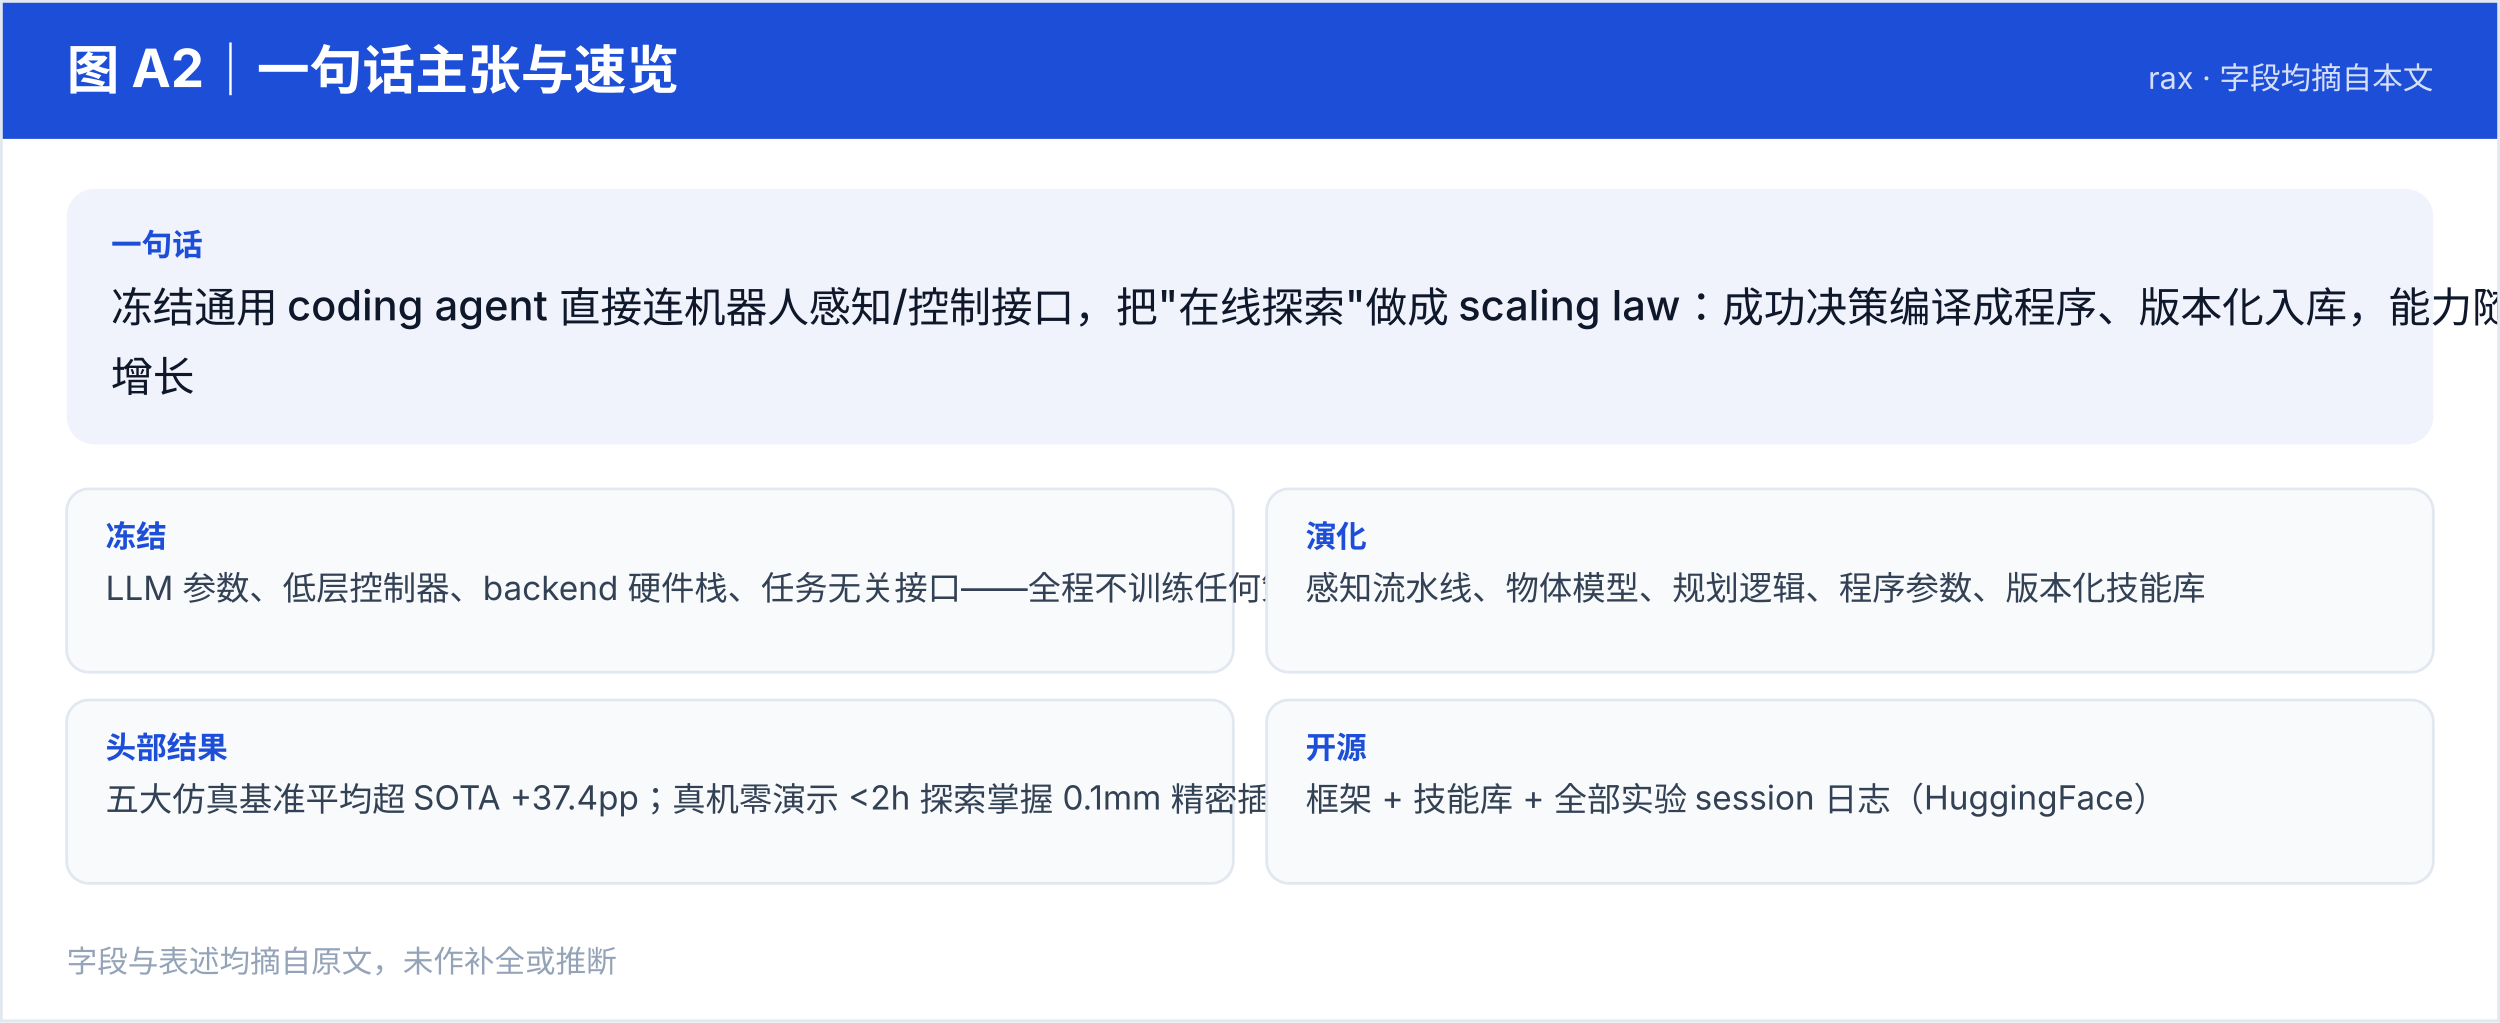
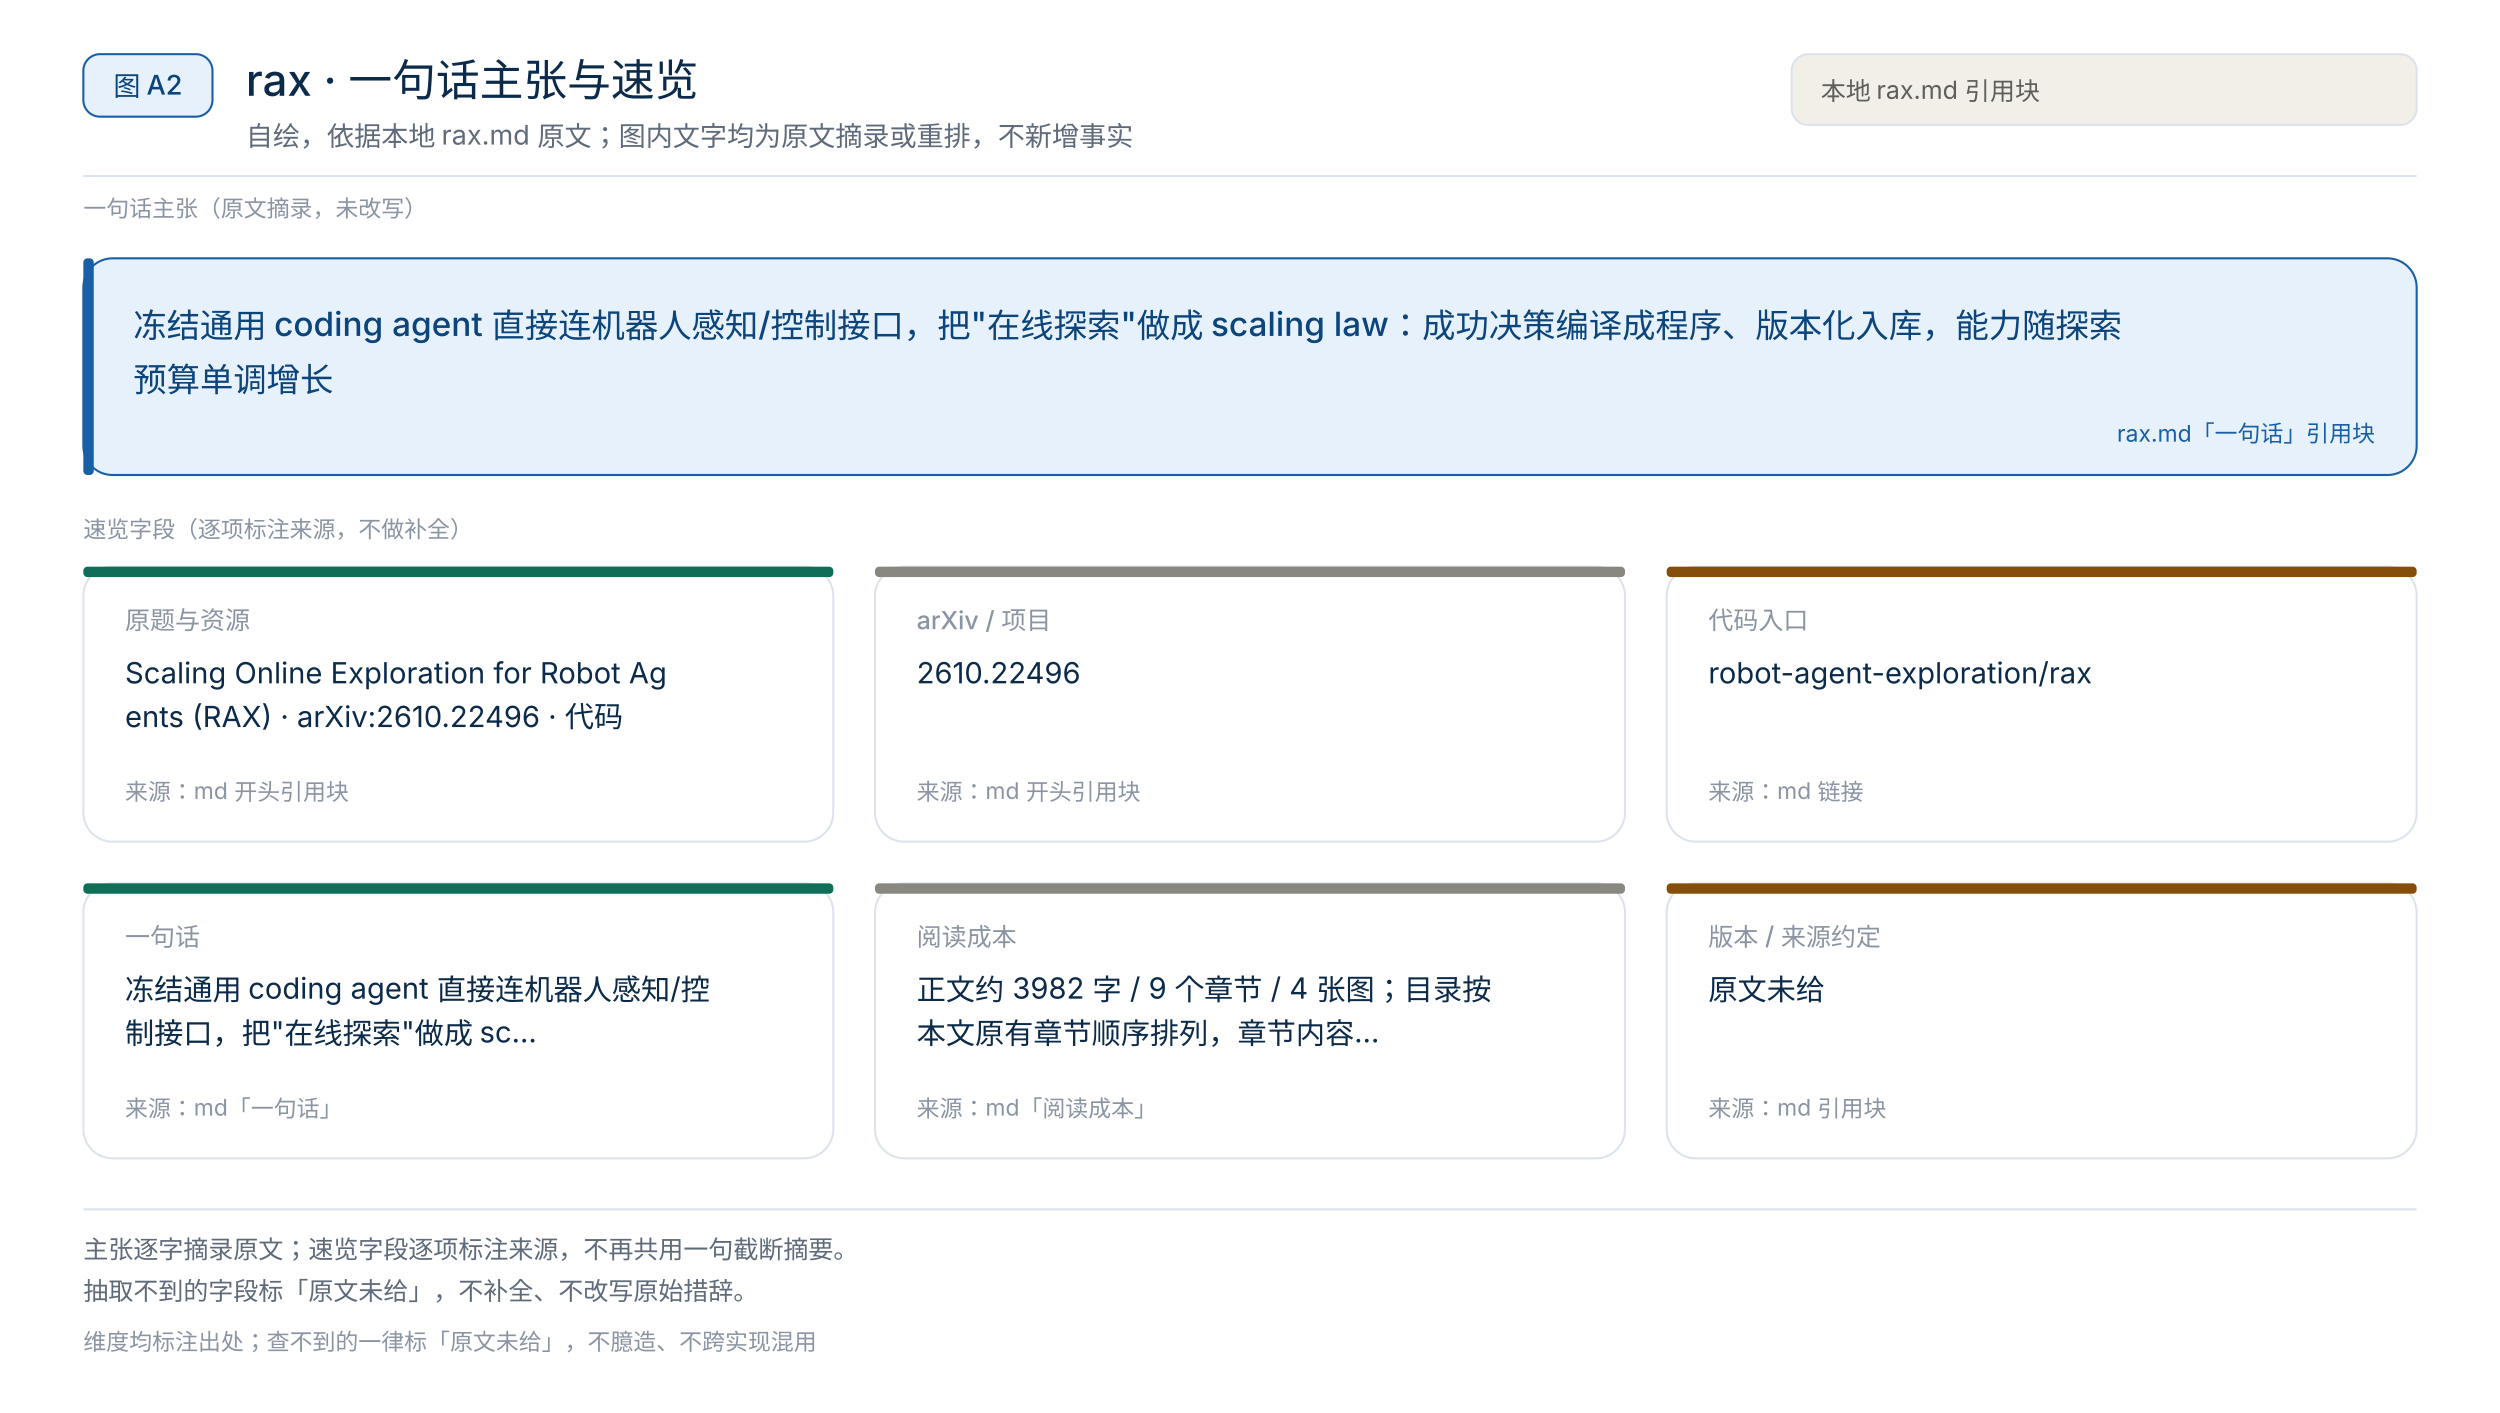
- <svg xmlns="http://www.w3.org/2000/svg" viewBox="0 0 900 368" width="900" height="368" font-family="PingFang SC, -apple-system, BlinkMacSystemFont, Microsoft YaHei, sans-serif">
-   <rect width="900" height="368" fill="#ffffff" />
-   <rect x="0" y="0" width="900" height="50" fill="#1d4ed8" />
-   <text x="24" y="32" font-size="19" fill="#ffffff" font-weight="700" text-anchor="start">图 A2｜一句话主张与速览</text>
-   <text x="876" y="32" font-size="11" fill="#ffffff" font-weight="400" text-anchor="end" opacity="0.82">rax · 字段均摘自本文</text>
-   <rect x="24" y="68" width="852" height="92" rx="10" fill="#1d4ed8" opacity="0.07" />
-   <text x="40" y="92" font-size="11" fill="#1d4ed8" font-weight="700" text-anchor="start">一句话</text>
-   <text x="40" y="116" font-size="15" fill="#0f172a" font-weight="500" text-anchor="start">冻结通用 coding agent 直接连机器人感知/控制接口，把"在线探索"做成 scaling law：成功决策编译成程序、版本化入库，能力随探索预算单调</text>
-   <text x="40" y="141" font-size="15" fill="#0f172a" font-weight="500" text-anchor="start">增长</text>
-   <rect x="24" y="176" width="420" height="66" rx="8" fill="#f8fafc" stroke="#e2e8f0" />
-   <text x="38" y="197" font-size="11" fill="#1d4ed8" font-weight="700" text-anchor="start">冻结</text>
-   <text x="38" y="216" font-size="12" fill="#334155" font-weight="400" text-anchor="start">LLM 参数、低层控制器、backend 硬件栈、任务无关接口——全程不训练任何策略，无 VLA</text>
-   <rect x="456" y="176" width="420" height="66" rx="8" fill="#f8fafc" stroke="#e2e8f0" />
-   <text x="470" y="197" font-size="11" fill="#1d4ed8" font-weight="700" text-anchor="start">演化</text>
-   <text x="470" y="216" font-size="12" fill="#334155" font-weight="400" text-anchor="start">感知流水线、物体模型、规划逻辑、程序参数、版本化技能库</text>
-   <rect x="24" y="252" width="420" height="66" rx="8" fill="#f8fafc" stroke="#e2e8f0" />
-   <text x="38" y="273" font-size="11" fill="#1d4ed8" font-weight="700" text-anchor="start">头部结果</text>
-   <text x="38" y="292" font-size="12" fill="#334155" font-weight="400" text-anchor="start">五大仿真基准平均超 SOTA +37.4pp；真机零演示 &lt;2h 探索掌握 0.1mm 精密插孔</text>
-   <rect x="456" y="252" width="420" height="66" rx="8" fill="#f8fafc" stroke="#e2e8f0" />
-   <text x="470" y="273" font-size="11" fill="#1d4ed8" font-weight="700" text-anchor="start">开源</text>
-   <text x="470" y="292" font-size="12" fill="#334155" font-weight="400" text-anchor="start">框架 + 技能库 + 全部实验 session 日志（HuggingFace）</text>
-   <text x="24" y="350" font-size="11" fill="#94a3b8" font-weight="400" text-anchor="start">字段与表述均摘自原文，未作补全或推断</text>
-   <rect x="0.5" y="0.5" width="899" height="367" fill="none" stroke="#e2e8f0" />
+ <svg xmlns="http://www.w3.org/2000/svg" width="1200" height="678" viewBox="0 0 1200 678" role="img">
+   <defs>
+     <marker id="arrow" viewBox="0 0 10 10" refX="8" refY="5" markerWidth="6" markerHeight="6" orient="auto-start-reverse">
+       <path d="M2 1L8 5L2 9" fill="none" stroke="#185FA5" stroke-width="1.6" stroke-linecap="round" stroke-linejoin="round" />
+     </marker>
+   </defs>
+   <rect x="0" y="0" width="1200" height="678" rx="0" fill="#FFFFFF" stroke="#FFFFFF" stroke-width="1" />
+   <text x="118" y="46" font-family="-apple-system,BlinkMacSystemFont,'PingFang SC','Microsoft YaHei',sans-serif" font-size="21" font-weight="500" fill="#0C2B4A" text-anchor="start">rax · 一句话主张与速览</text>
+   <text x="118" y="70" font-family="-apple-system,BlinkMacSystemFont,'PingFang SC','Microsoft YaHei',sans-serif" font-size="13" font-weight="400" fill="#5F6B7A" text-anchor="start">自绘，依据本地 rax.md 原文；图内文字均为原文摘录或重排，不新增事实</text>
+   <rect x="40" y="84" width="1120" height="1" rx="0" fill="#DDE3EC" stroke="#DDE3EC" stroke-width="0" />
+   <rect x="860" y="26" width="300" height="34" rx="8" fill="#F1EFE8" stroke="#DDE3EC" stroke-width="1" />
+   <text x="874" y="48" font-family="-apple-system,BlinkMacSystemFont,'PingFang SC','Microsoft YaHei',sans-serif" font-size="12" font-weight="400" fill="#5F5E5A" text-anchor="start">本地 rax.md 引用块</text>
+   <rect x="40" y="26" width="62" height="30" rx="8" fill="#E6F1FB" stroke="#185FA5" stroke-width="1" />
+   <text x="71" y="46" font-family="-apple-system,BlinkMacSystemFont,'PingFang SC','Microsoft YaHei',sans-serif" font-size="13" font-weight="500" fill="#0C447C" text-anchor="middle">图 A2</text>
+   <text x="40" y="104" font-family="-apple-system,BlinkMacSystemFont,'PingFang SC','Microsoft YaHei',sans-serif" font-size="11" font-weight="400" fill="#8A94A3" text-anchor="start">一句话主张（原文摘录，未改写）</text>
+   <rect x="40" y="124" width="1120" height="104" rx="14" fill="#E6F1FB" stroke="#185FA5" stroke-width="1" />
+   <rect x="40" y="124" width="5" height="104" rx="2" fill="#185FA5" stroke="#185FA5" stroke-width="0" />
+   <text x="64" y="162" font-family="-apple-system,BlinkMacSystemFont,'PingFang SC','Microsoft YaHei',sans-serif" font-size="16" font-weight="500" fill="#0C447C" text-anchor="start">冻结通用 coding agent 直接连机器人感知/控制接口，把"在线探索"做成 scaling law：成功决策编译成程序、版本化入库，能力随探索</text>
+   <text x="64" y="188" font-family="-apple-system,BlinkMacSystemFont,'PingFang SC','Microsoft YaHei',sans-serif" font-size="16" font-weight="500" fill="#0C447C" text-anchor="start">预算单调增长</text>
+   <text x="1140" y="212" font-family="-apple-system,BlinkMacSystemFont,'PingFang SC','Microsoft YaHei',sans-serif" font-size="11" font-weight="400" fill="#185FA5" text-anchor="end">rax.md「一句话」引用块</text>
+   <text x="40" y="258" font-family="-apple-system,BlinkMacSystemFont,'PingFang SC','Microsoft YaHei',sans-serif" font-size="11" font-weight="400" fill="#8A94A3" text-anchor="start">速览字段（逐项标注来源，不做补全）</text>
+   <rect x="40" y="272" width="360" height="132" rx="14" fill="#FFFFFF" stroke="#DDE3EC" stroke-width="1" />
+   <rect x="40" y="272" width="360" height="5" rx="2" fill="#0F6E56" stroke="#0F6E56" stroke-width="0" />
+   <text x="60" y="302" font-family="-apple-system,BlinkMacSystemFont,'PingFang SC','Microsoft YaHei',sans-serif" font-size="12" font-weight="500" fill="#8A94A3" text-anchor="start">原题与资源</text>
+   <text x="60" y="328" font-family="-apple-system,BlinkMacSystemFont,'PingFang SC','Microsoft YaHei',sans-serif" font-size="14" font-weight="400" fill="#0C2B4A" text-anchor="start">Scaling Online Exploration for Robot Ag</text>
+   <text x="60" y="349" font-family="-apple-system,BlinkMacSystemFont,'PingFang SC','Microsoft YaHei',sans-serif" font-size="14" font-weight="400" fill="#0C2B4A" text-anchor="start">ents (RAX) · arXiv:2610.22496 · 代码</text>
+   <text x="60" y="384" font-family="-apple-system,BlinkMacSystemFont,'PingFang SC','Microsoft YaHei',sans-serif" font-size="11" font-weight="400" fill="#8A94A3" text-anchor="start">来源：md 开头引用块</text>
+   <rect x="420" y="272" width="360" height="132" rx="14" fill="#FFFFFF" stroke="#DDE3EC" stroke-width="1" />
+   <rect x="420" y="272" width="360" height="5" rx="2" fill="#888780" stroke="#888780" stroke-width="0" />
+   <text x="440" y="302" font-family="-apple-system,BlinkMacSystemFont,'PingFang SC','Microsoft YaHei',sans-serif" font-size="12" font-weight="500" fill="#8A94A3" text-anchor="start">arXiv / 项目</text>
+   <text x="440" y="328" font-family="-apple-system,BlinkMacSystemFont,'PingFang SC','Microsoft YaHei',sans-serif" font-size="14" font-weight="400" fill="#0C2B4A" text-anchor="start">2610.22496</text>
+   <text x="440" y="384" font-family="-apple-system,BlinkMacSystemFont,'PingFang SC','Microsoft YaHei',sans-serif" font-size="11" font-weight="400" fill="#8A94A3" text-anchor="start">来源：md 开头引用块</text>
+   <rect x="800" y="272" width="360" height="132" rx="14" fill="#FFFFFF" stroke="#DDE3EC" stroke-width="1" />
+   <rect x="800" y="272" width="360" height="5" rx="2" fill="#854F0B" stroke="#854F0B" stroke-width="0" />
+   <text x="820" y="302" font-family="-apple-system,BlinkMacSystemFont,'PingFang SC','Microsoft YaHei',sans-serif" font-size="12" font-weight="500" fill="#8A94A3" text-anchor="start">代码入口</text>
+   <text x="820" y="328" font-family="-apple-system,BlinkMacSystemFont,'PingFang SC','Microsoft YaHei',sans-serif" font-size="14" font-weight="400" fill="#0C2B4A" text-anchor="start">robot-agent-exploration/rax</text>
+   <text x="820" y="384" font-family="-apple-system,BlinkMacSystemFont,'PingFang SC','Microsoft YaHei',sans-serif" font-size="11" font-weight="400" fill="#8A94A3" text-anchor="start">来源：md 链接</text>
+   <rect x="40" y="424" width="360" height="132" rx="14" fill="#FFFFFF" stroke="#DDE3EC" stroke-width="1" />
+   <rect x="40" y="424" width="360" height="5" rx="2" fill="#0F6E56" stroke="#0F6E56" stroke-width="0" />
+   <text x="60" y="454" font-family="-apple-system,BlinkMacSystemFont,'PingFang SC','Microsoft YaHei',sans-serif" font-size="12" font-weight="500" fill="#8A94A3" text-anchor="start">一句话</text>
+   <text x="60" y="480" font-family="-apple-system,BlinkMacSystemFont,'PingFang SC','Microsoft YaHei',sans-serif" font-size="14" font-weight="400" fill="#0C2B4A" text-anchor="start">冻结通用 coding agent 直接连机器人感知/控</text>
+   <text x="60" y="501" font-family="-apple-system,BlinkMacSystemFont,'PingFang SC','Microsoft YaHei',sans-serif" font-size="14" font-weight="400" fill="#0C2B4A" text-anchor="start">制接口，把"在线探索"做成 sc…</text>
+   <text x="60" y="536" font-family="-apple-system,BlinkMacSystemFont,'PingFang SC','Microsoft YaHei',sans-serif" font-size="11" font-weight="400" fill="#8A94A3" text-anchor="start">来源：md「一句话」</text>
+   <rect x="420" y="424" width="360" height="132" rx="14" fill="#FFFFFF" stroke="#DDE3EC" stroke-width="1" />
+   <rect x="420" y="424" width="360" height="5" rx="2" fill="#888780" stroke="#888780" stroke-width="0" />
+   <text x="440" y="454" font-family="-apple-system,BlinkMacSystemFont,'PingFang SC','Microsoft YaHei',sans-serif" font-size="12" font-weight="500" fill="#8A94A3" text-anchor="start">阅读成本</text>
+   <text x="440" y="480" font-family="-apple-system,BlinkMacSystemFont,'PingFang SC','Microsoft YaHei',sans-serif" font-size="14" font-weight="400" fill="#0C2B4A" text-anchor="start">正文约 3982 字 / 9 个章节 / 4 张图；目录按</text>
+   <text x="440" y="501" font-family="-apple-system,BlinkMacSystemFont,'PingFang SC','Microsoft YaHei',sans-serif" font-size="14" font-weight="400" fill="#0C2B4A" text-anchor="start">本文原有章节顺序排列，章节内容…</text>
+   <text x="440" y="536" font-family="-apple-system,BlinkMacSystemFont,'PingFang SC','Microsoft YaHei',sans-serif" font-size="11" font-weight="400" fill="#8A94A3" text-anchor="start">来源：md「阅读成本」</text>
+   <rect x="800" y="424" width="360" height="132" rx="14" fill="#FFFFFF" stroke="#DDE3EC" stroke-width="1" />
+   <rect x="800" y="424" width="360" height="5" rx="2" fill="#854F0B" stroke="#854F0B" stroke-width="0" />
+   <text x="820" y="454" font-family="-apple-system,BlinkMacSystemFont,'PingFang SC','Microsoft YaHei',sans-serif" font-size="12" font-weight="500" fill="#8A94A3" text-anchor="start">版本 / 来源约定</text>
+   <text x="820" y="480" font-family="-apple-system,BlinkMacSystemFont,'PingFang SC','Microsoft YaHei',sans-serif" font-size="14" font-weight="400" fill="#0C2B4A" text-anchor="start">原文未给</text>
+   <text x="820" y="536" font-family="-apple-system,BlinkMacSystemFont,'PingFang SC','Microsoft YaHei',sans-serif" font-size="11" font-weight="400" fill="#8A94A3" text-anchor="start">来源：md 引用块</text>
+   <rect x="40" y="580" width="1120" height="1" rx="0" fill="#DDE3EC" stroke="#DDE3EC" stroke-width="0" />
+   <text x="40" y="604" font-family="-apple-system,BlinkMacSystemFont,'PingFang SC','Microsoft YaHei',sans-serif" font-size="12" font-weight="400" fill="#5F6B7A" text-anchor="start">主张逐字摘录原文；速览字段逐项标注来源，不再共用一句截断摘要。</text>
+   <text x="40" y="624" font-family="-apple-system,BlinkMacSystemFont,'PingFang SC','Microsoft YaHei',sans-serif" font-size="12" font-weight="400" fill="#5F6B7A" text-anchor="start">抽取不到的字段标「原文未给」，不补全、不改写原始措辞。</text>
+   <text x="40" y="648" font-family="-apple-system,BlinkMacSystemFont,'PingFang SC','Microsoft YaHei',sans-serif" font-size="11" font-weight="400" fill="#8A94A3" text-anchor="start">维度均标注出处；查不到的一律标「原文未给」，不臆造、不跨实现混用</text>
</svg>
